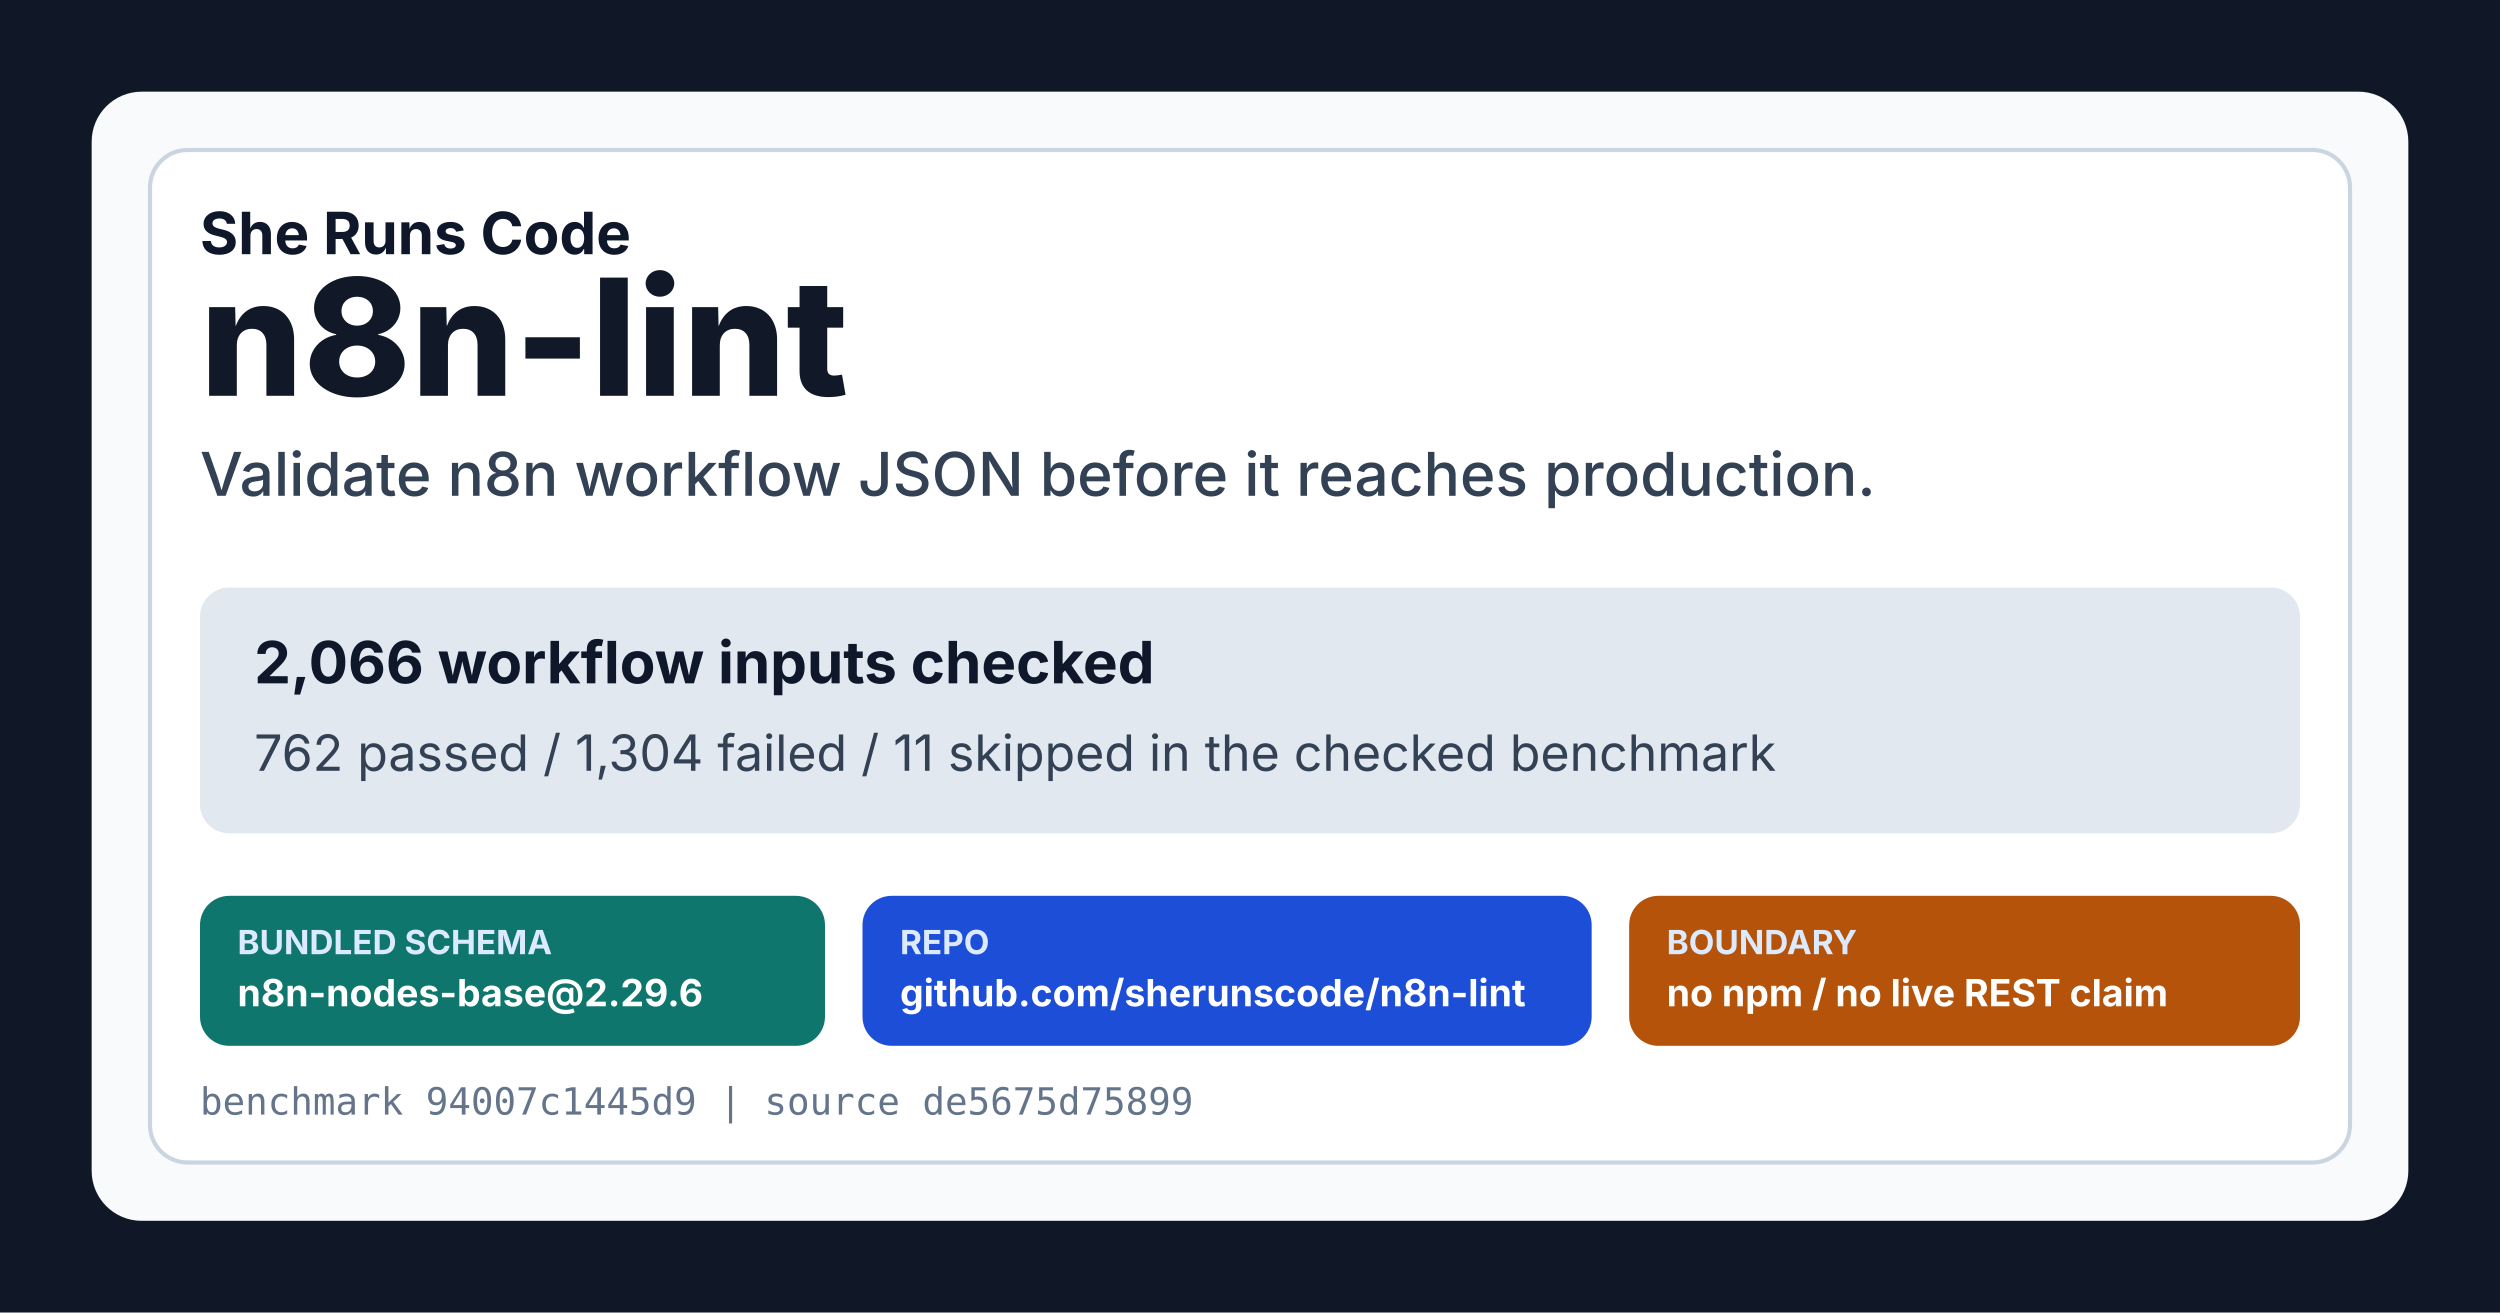
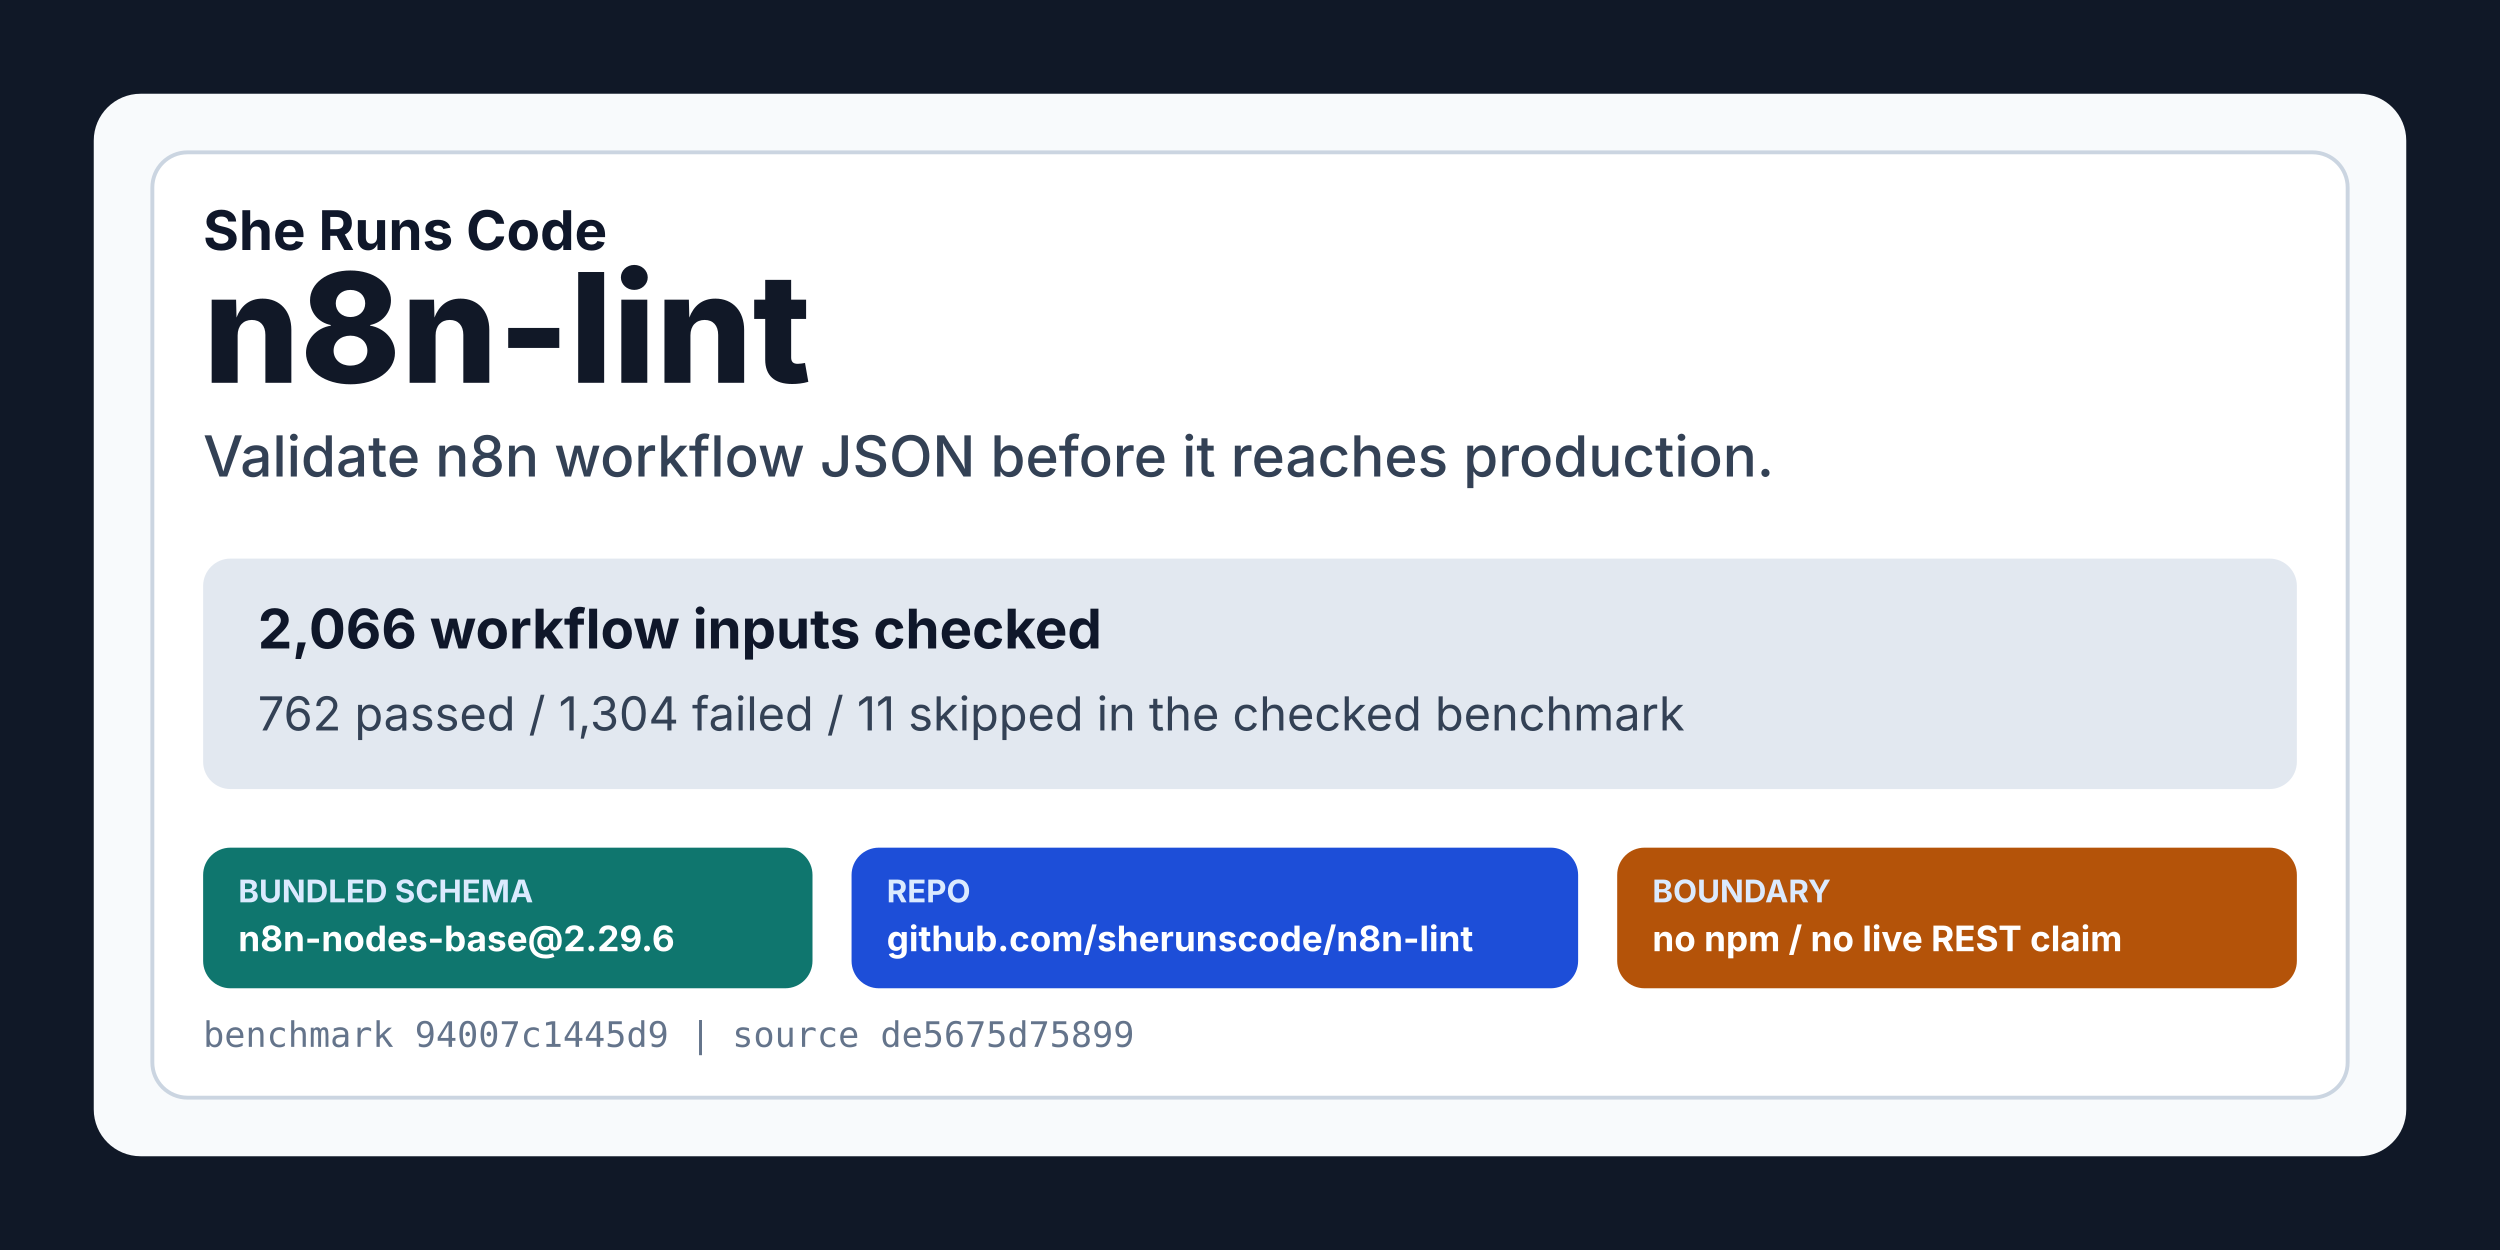
- <svg xmlns="http://www.w3.org/2000/svg" width="1200" height="630" viewBox="0 0 1200 630" role="img" aria-labelledby="title desc">
-   <rect width="1200" height="630" fill="#f8fafc" />
-   <rect x="0" y="0" width="1200" height="630" fill="#101827" />
-   <rect x="44" y="44" width="1112" height="542" rx="24" fill="#f8fafc" />
-   <rect x="72" y="72" width="1056" height="486" rx="18" fill="#ffffff" stroke="#cbd5e1" stroke-width="2" />
-   <text x="96" y="122" fill="#0f172a" font-family="Inter, Arial, sans-serif" font-size="28" font-weight="700">She Runs Code</text>
-   <text x="96" y="190" fill="#111827" font-family="Inter, Arial, sans-serif" font-size="78" font-weight="800">n8n-lint</text>
-   <text x="96" y="238" fill="#334155" font-family="Inter, Arial, sans-serif" font-size="29" font-weight="500">Validate n8n workflow JSON before it reaches production.</text>
-   <rect x="96" y="282" width="1008" height="118" rx="14" fill="#e2e8f0" />
-   <text x="122" y="328" fill="#0f172a" font-family="Inter, Arial, sans-serif" font-size="28" font-weight="700">2,066 workflow inputs checked</text>
-   <text x="122" y="370" fill="#334155" font-family="Inter, Arial, sans-serif" font-size="24">762 passed / 1,304 failed / 11 skipped in the checked benchmark</text>
-   <rect x="96" y="430" width="300" height="72" rx="14" fill="#0f766e" />
-   <text x="114" y="458" fill="#dbeafe" font-family="Inter, Arial, sans-serif" font-size="16" font-weight="700">BUNDLED SCHEMA</text>
-   <text x="114" y="483" fill="#ffffff" font-family="Inter, Arial, sans-serif" font-size="18" font-weight="700">n8n-nodes-base@2.29.6</text>
-   <rect x="414" y="430" width="350" height="72" rx="14" fill="#1d4ed8" />
-   <text x="432" y="458" fill="#dbeafe" font-family="Inter, Arial, sans-serif" font-size="16" font-weight="700">REPO</text>
-   <text x="432" y="483" fill="#ffffff" font-family="Inter, Arial, sans-serif" font-size="18" font-weight="700">github.com/sherunscode/n8n-lint</text>
-   <rect x="782" y="430" width="322" height="72" rx="14" fill="#b45309" />
-   <text x="800" y="458" fill="#dbeafe" font-family="Inter, Arial, sans-serif" font-size="16" font-weight="700">BOUNDARY</text>
-   <text x="800" y="483" fill="#ffffff" font-family="Inter, Arial, sans-serif" font-size="18" font-weight="700">no npm / no live REST claim</text>
-   <text x="96" y="535" fill="#64748b" font-family="Consolas, Menlo, monospace" font-size="18">benchmark 94007c1445d9 | source de5675d75899</text>
+ <svg xmlns="http://www.w3.org/2000/svg" width="1280" height="640" viewBox="0 0 1280 640" role="img" aria-labelledby="title desc">
+   <rect width="1280" height="640" fill="#f8fafc" />
+   <rect x="0" y="0" width="1280" height="640" fill="#101827" />
+   <rect x="48" y="48" width="1184" height="544" rx="24" fill="#f8fafc" />
+   <rect x="78" y="78" width="1124" height="484" rx="18" fill="#ffffff" stroke="#cbd5e1" stroke-width="2" />
+   <text x="104" y="128" fill="#0f172a" font-family="Inter, Arial, sans-serif" font-size="28" font-weight="700">She Runs Code</text>
+   <text x="104" y="196" fill="#111827" font-family="Inter, Arial, sans-serif" font-size="78" font-weight="800">n8n-lint</text>
+   <text x="104" y="244" fill="#334155" font-family="Inter, Arial, sans-serif" font-size="29" font-weight="500">Validate n8n workflow JSON before it reaches production.</text>
+   <rect x="104" y="286" width="1072" height="118" rx="14" fill="#e2e8f0" />
+   <text x="132" y="332" fill="#0f172a" font-family="Inter, Arial, sans-serif" font-size="28" font-weight="700">2,066 workflow inputs checked</text>
+   <text x="132" y="374" fill="#334155" font-family="Inter, Arial, sans-serif" font-size="24">762 passed / 1,304 failed / 11 skipped in the checked benchmark</text>
+   <rect x="104" y="434" width="312" height="72" rx="14" fill="#0f766e" />
+   <text x="122" y="462" fill="#dbeafe" font-family="Inter, Arial, sans-serif" font-size="16" font-weight="700">BUNDLED SCHEMA</text>
+   <text x="122" y="487" fill="#ffffff" font-family="Inter, Arial, sans-serif" font-size="18" font-weight="700">n8n-nodes-base@2.29.6</text>
+   <rect x="436" y="434" width="372" height="72" rx="14" fill="#1d4ed8" />
+   <text x="454" y="462" fill="#dbeafe" font-family="Inter, Arial, sans-serif" font-size="16" font-weight="700">REPO</text>
+   <text x="454" y="487" fill="#ffffff" font-family="Inter, Arial, sans-serif" font-size="18" font-weight="700">github.com/sherunscode/n8n-lint</text>
+   <rect x="828" y="434" width="348" height="72" rx="14" fill="#b45309" />
+   <text x="846" y="462" fill="#dbeafe" font-family="Inter, Arial, sans-serif" font-size="16" font-weight="700">BOUNDARY</text>
+   <text x="846" y="487" fill="#ffffff" font-family="Inter, Arial, sans-serif" font-size="18" font-weight="700">no npm / no live REST claim</text>
+   <text x="104" y="536" fill="#64748b" font-family="Consolas, Menlo, monospace" font-size="18">benchmark 94007c1445d9 | source de5675d75899</text>
</svg>
